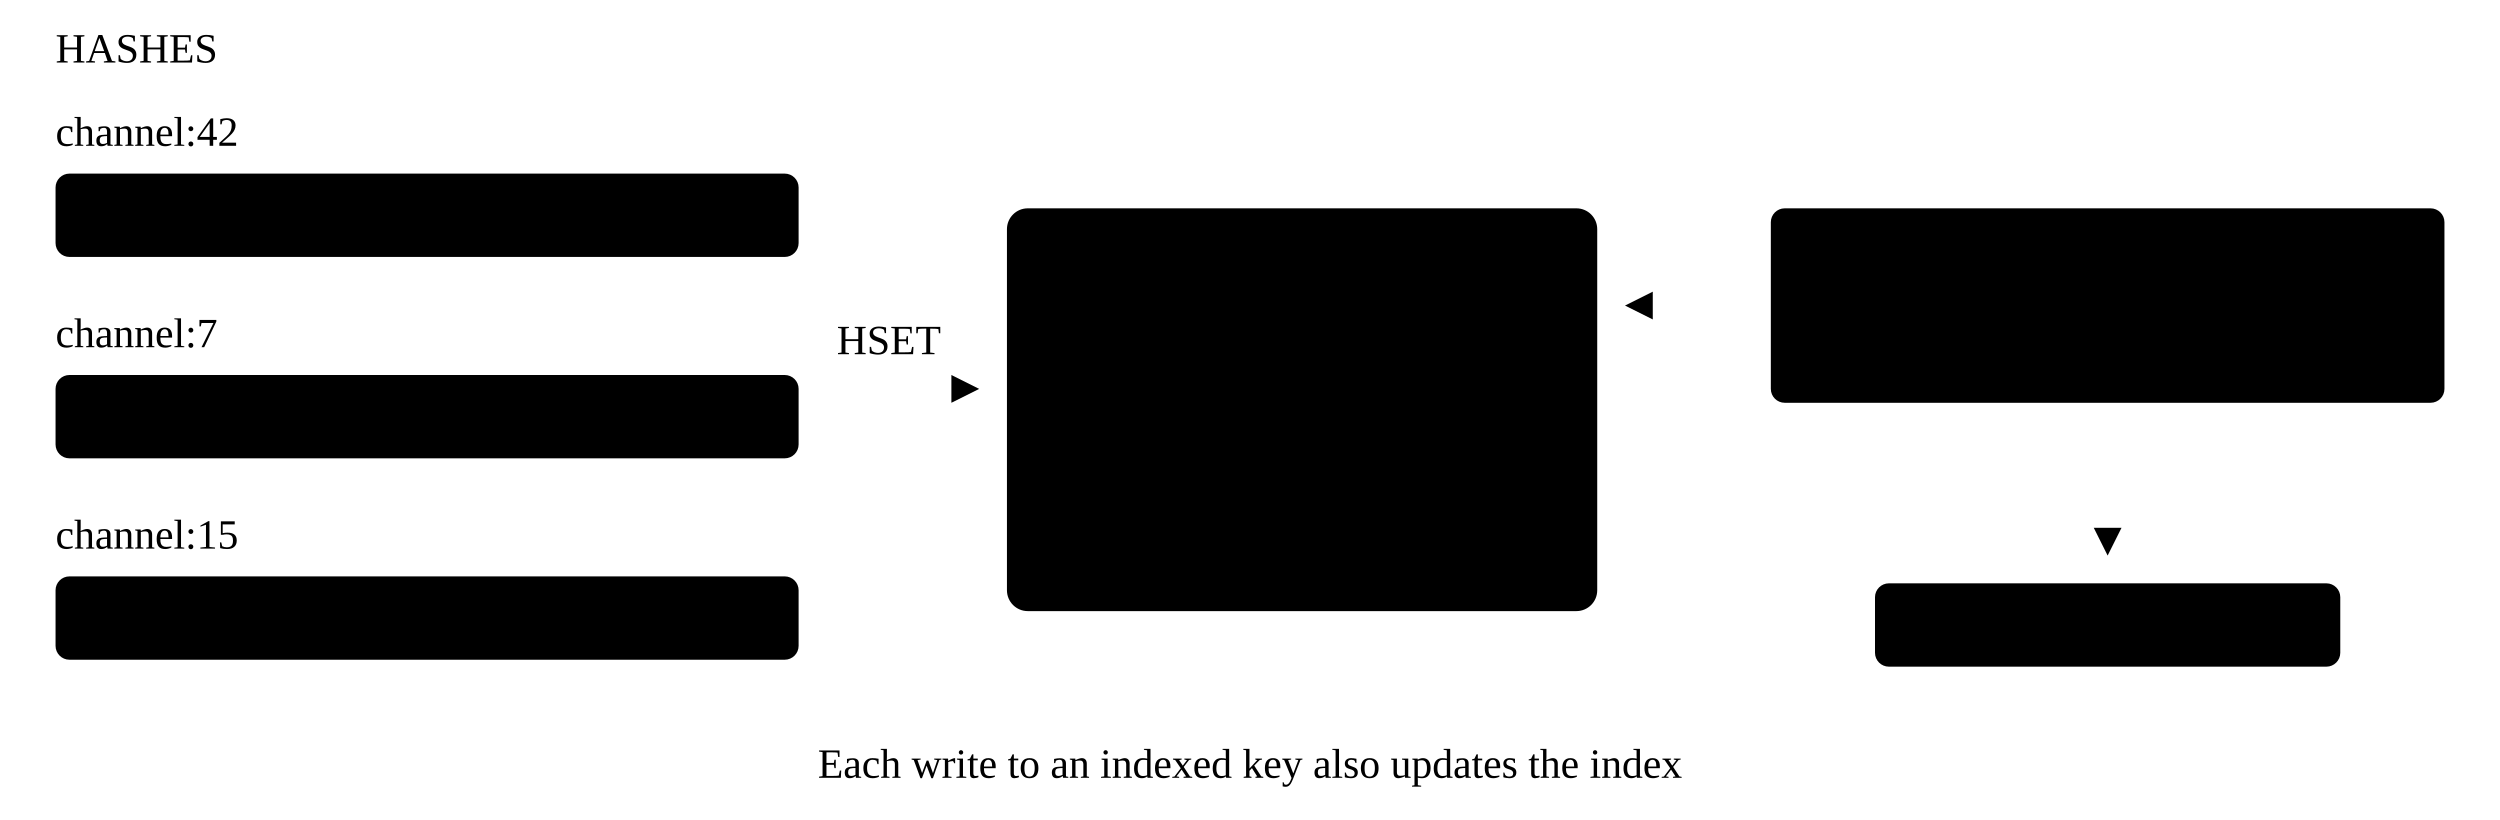
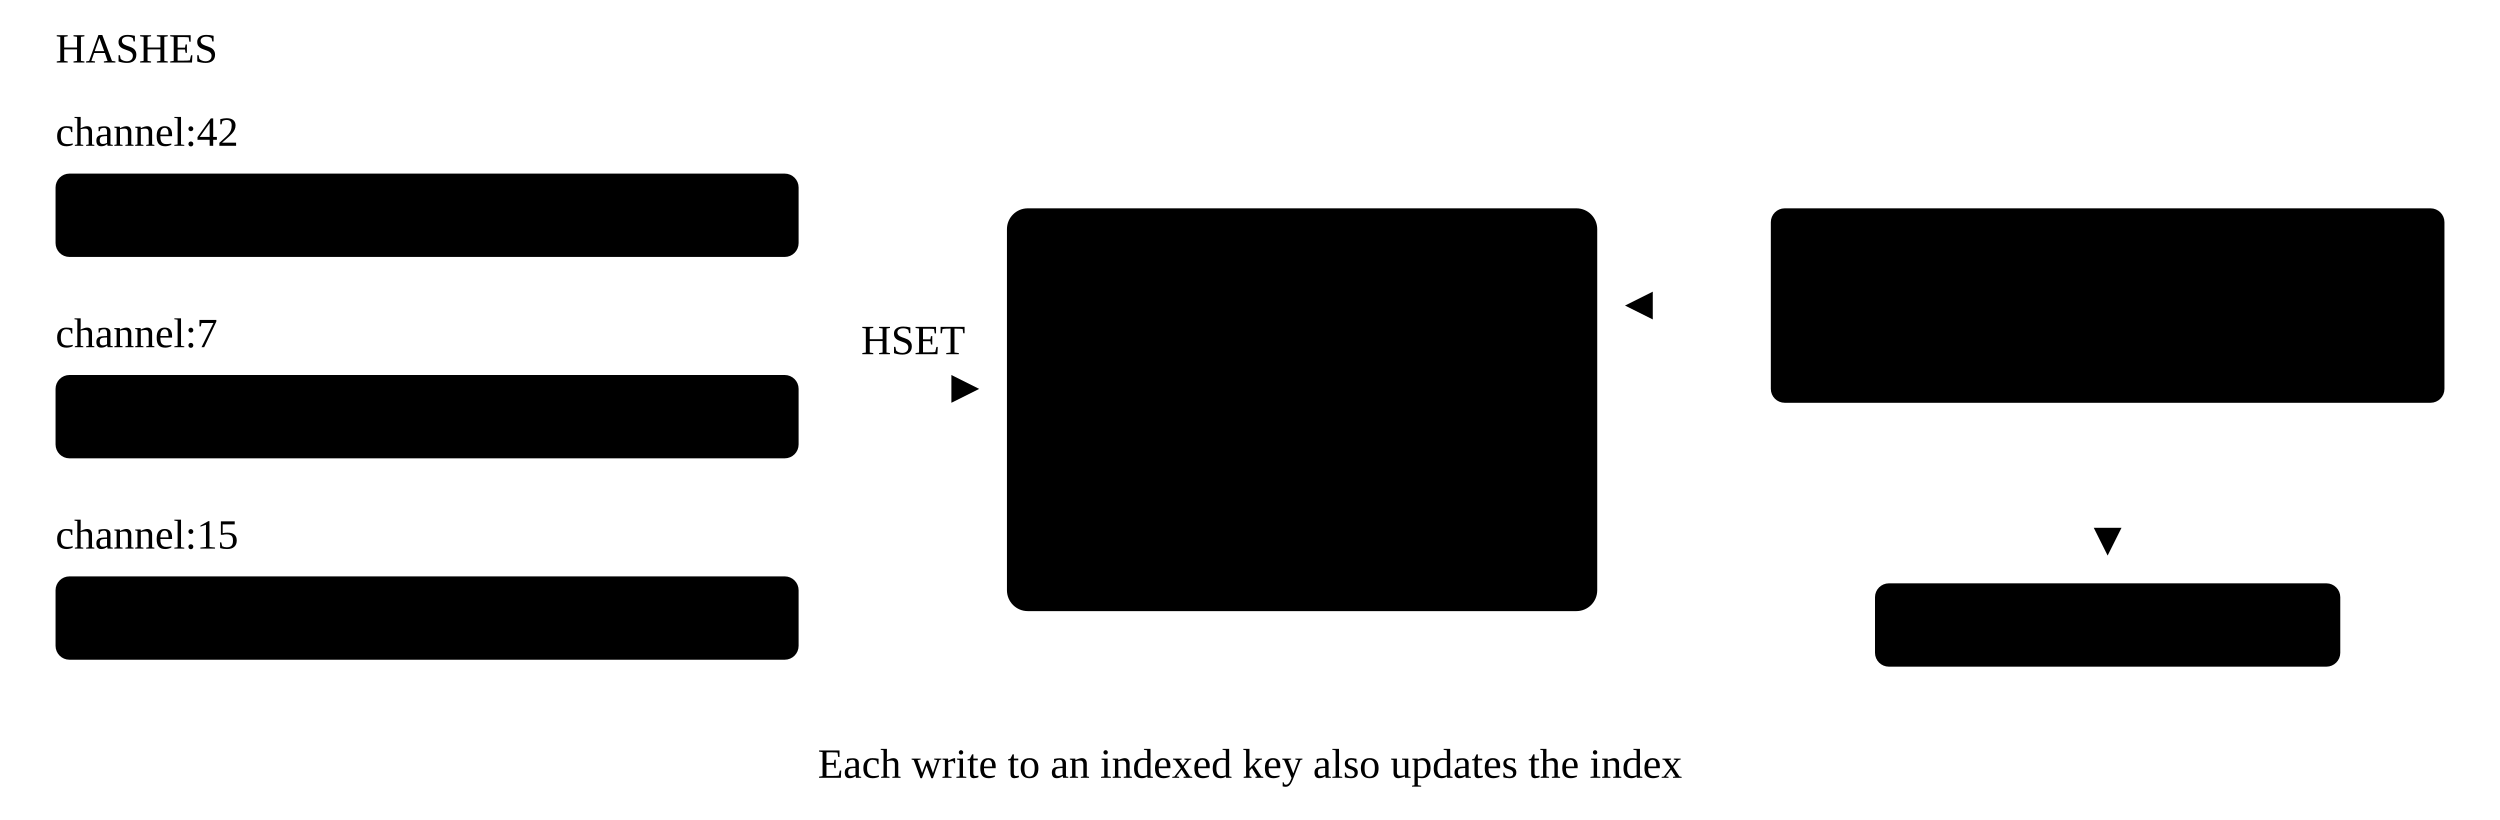
<svg xmlns="http://www.w3.org/2000/svg" class="diagram-svg" viewBox="0 0 720 236" role="img" aria-labelledby="redis-search-index-title redis-search-index-desc">
  <defs>
    <marker id="redis-search-index-head" viewBox="0 0 8 8" refX="8" refY="4" markerWidth="8" markerHeight="8" markerUnits="userSpaceOnUse" orient="auto">
      <path class="dg-head" d="M0,0 L8,4 L0,8 z" />
    </marker>
    <marker id="redis-search-index-head-accent" viewBox="0 0 8 8" refX="8" refY="4" markerWidth="8" markerHeight="8" markerUnits="userSpaceOnUse" orient="auto">
      <path class="dg-head-accent" d="M0,0 L8,4 L0,8 z" />
    </marker>
  </defs>
  <text class="dg-mono dg-muted-text" x="16" y="18">HASHES</text>
  <text class="dg-code" x="16" y="42">channel:42</text>
  <rect class="dg-box-accent" x="16" y="50" width="214" height="24" rx="4" />
  <text class="dg-code" x="123.0" y="66.0" text-anchor="middle">Finals day 2 · chess</text>
  <text class="dg-code" x="16" y="100">channel:7</text>
  <rect class="dg-box" x="16" y="108" width="214" height="24" rx="4" />
  <text class="dg-code" x="123.0" y="124.0" text-anchor="middle">Speedrun · minecraft</text>
  <text class="dg-code" x="16" y="158">channel:15</text>
  <rect class="dg-box" x="16" y="166" width="214" height="24" rx="4" />
  <text class="dg-code" x="123.0" y="182.0" text-anchor="middle">Openings · chess</text>
  <rect class="dg-box" x="290" y="60" width="170" height="116" rx="6" />
  <text class="dg-name" x="375" y="86" text-anchor="middle">idx:channels</text>
  <text class="dg-code" x="306" y="108">title: TEXT</text>
  <text class="dg-code" x="306" y="128">game: TAG</text>
  <text class="dg-code" x="306" y="148">viewers: NUMERIC</text>
-   <path class="dg-arrow" d="M230 112 H282" marker-end="url(#redis-search-index-head)" />
-   <text class="dg-mono dg-muted-text" x="256" y="102" text-anchor="middle">HSET</text>
+   <path class="dg-arrow" d="M244 112 H282" marker-end="url(#redis-search-index-head)" />
+   <text class="dg-mono dg-muted-text" x="263" y="102" text-anchor="middle">HSET</text>
  <rect class="dg-box-accent" x="510" y="60" width="194" height="56" rx="4" />
  <text class="dg-code" x="607" y="82" text-anchor="middle">FT.SEARCH idx:channels</text>
  <text class="dg-code" x="607" y="102" text-anchor="middle">@game:{chess} finals</text>
  <path class="dg-arrow dg-message" d="M510 88 H468" marker-end="url(#redis-search-index-head-accent)" />
  <path class="dg-arrow dg-message" d="M607 116 V160" marker-end="url(#redis-search-index-head-accent)" />
  <rect class="dg-box-accent" x="540" y="168" width="134" height="24" rx="4" />
  <text class="dg-code" x="607.0" y="184.0" text-anchor="middle">channel:42</text>
  <text class="dg-result" x="360" y="224" text-anchor="middle">Each write to an indexed key also updates the index</text>
</svg>
